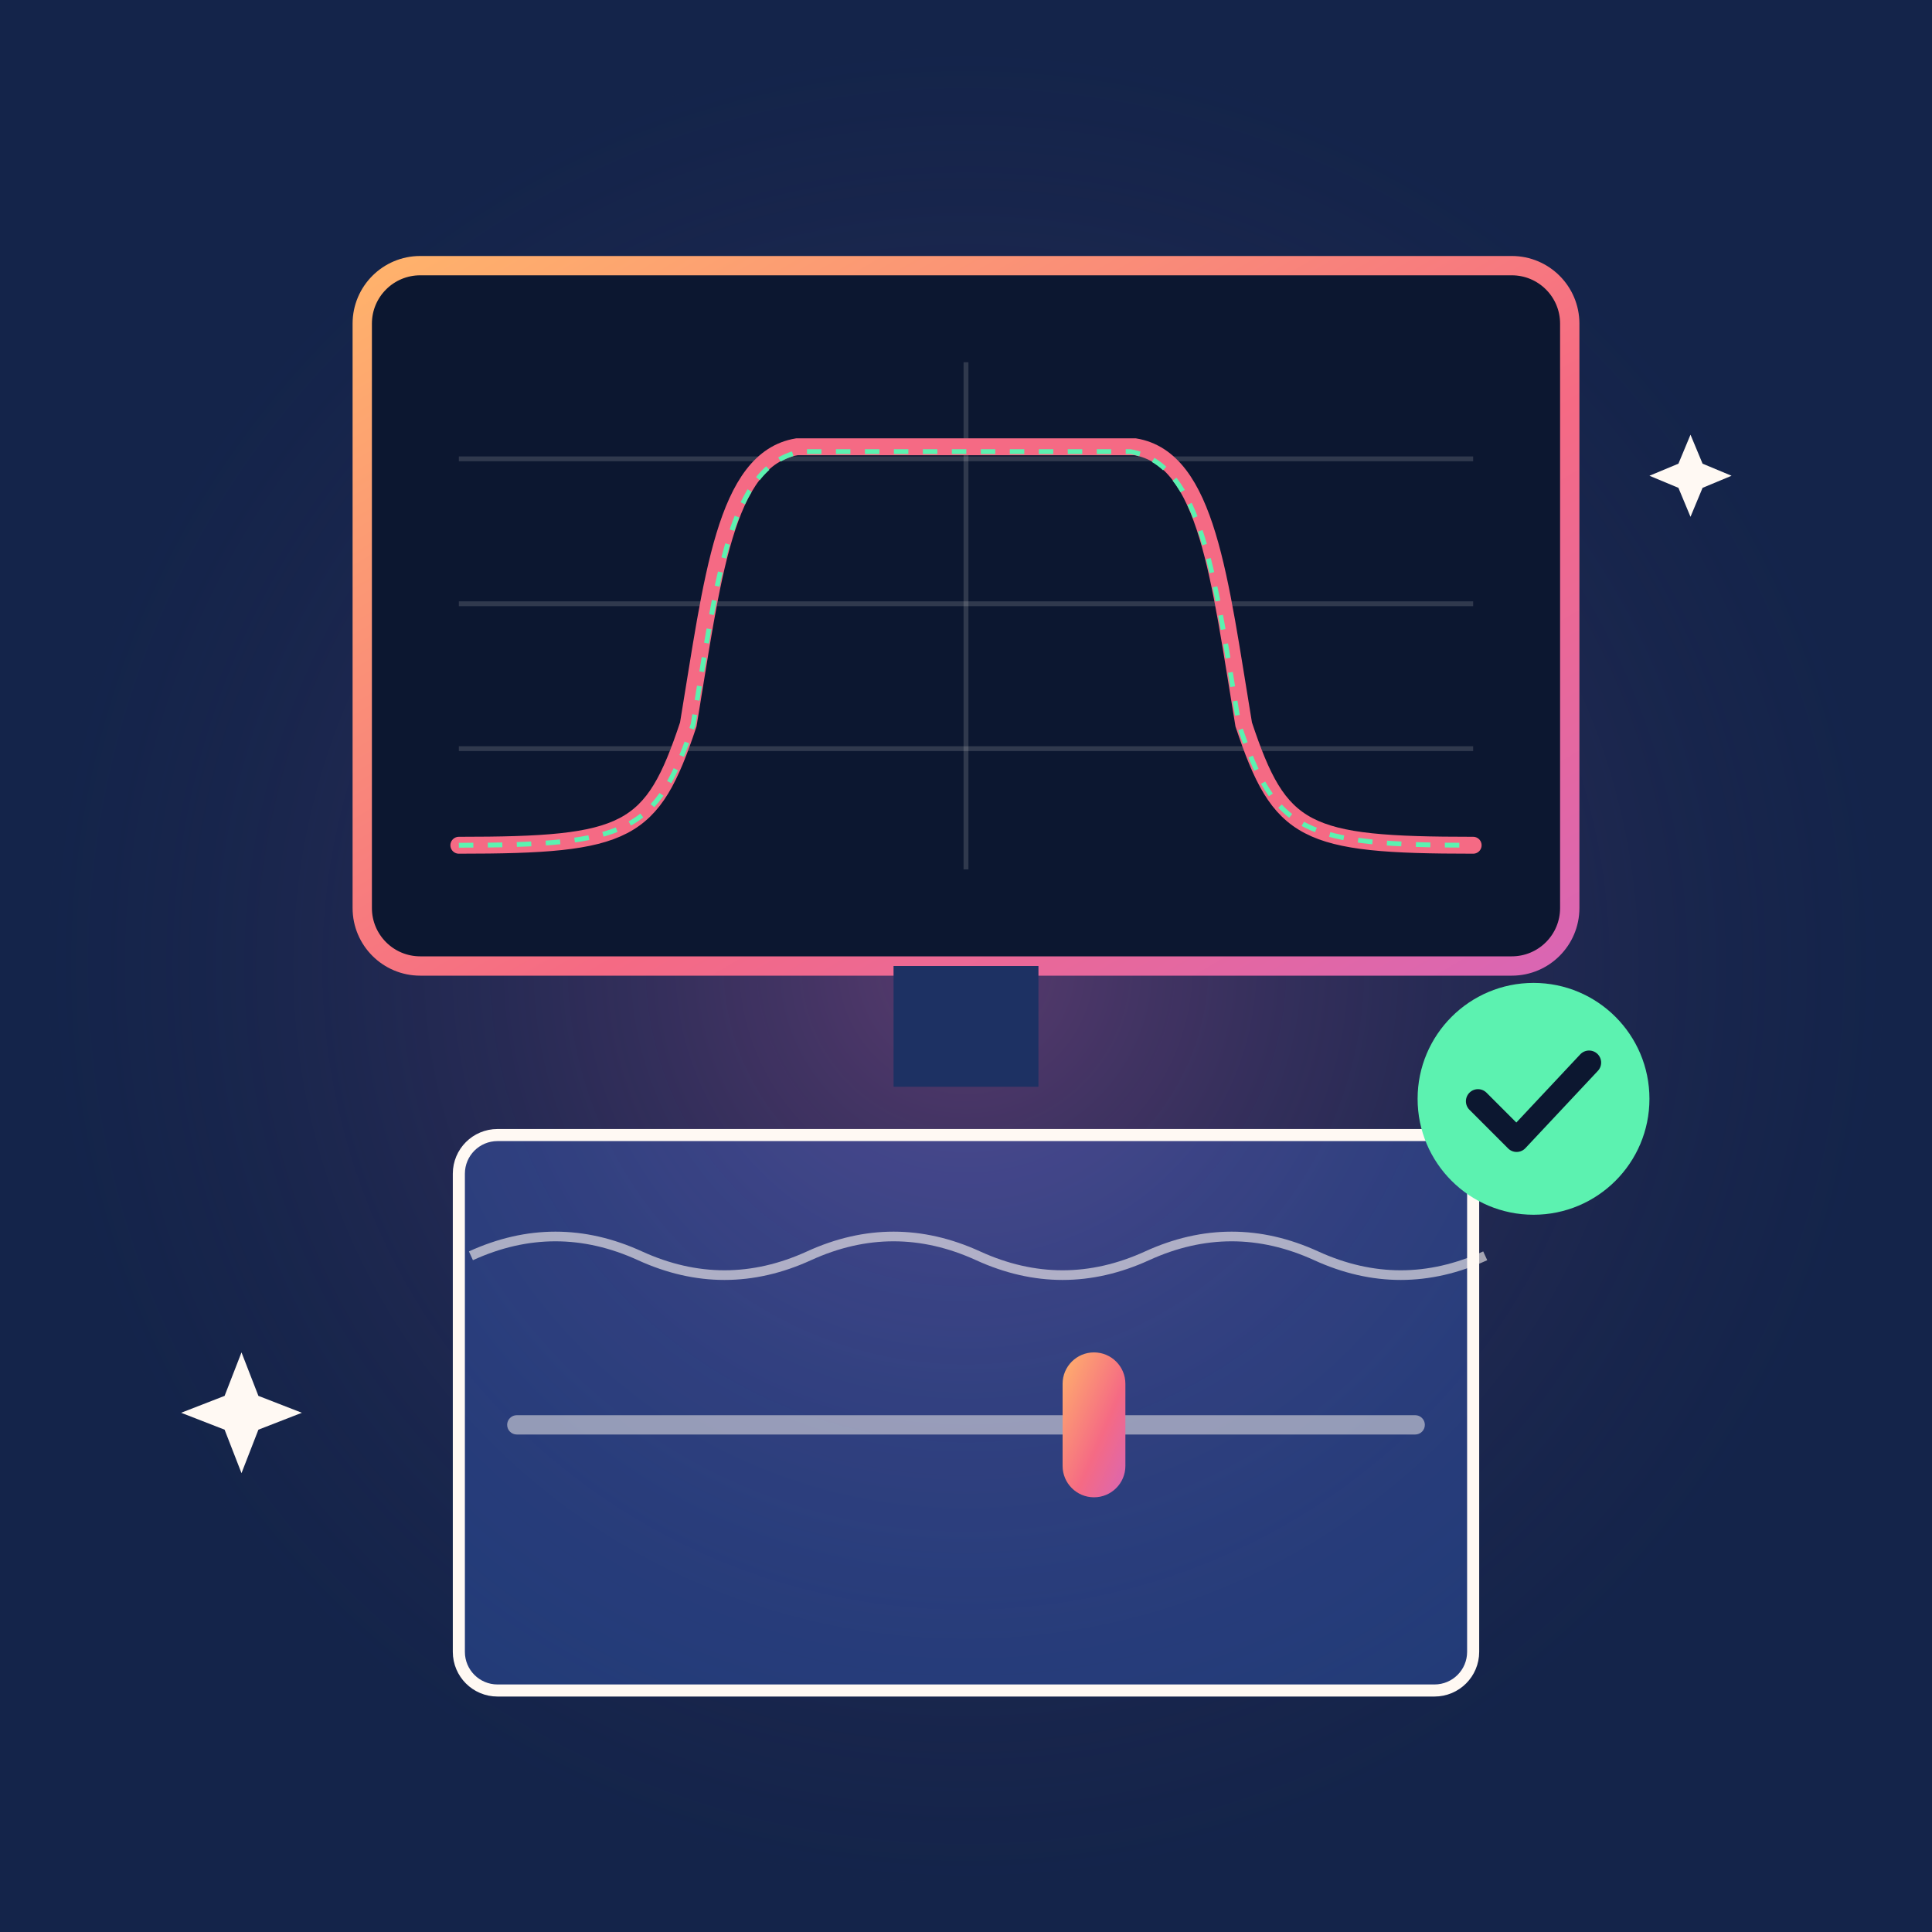
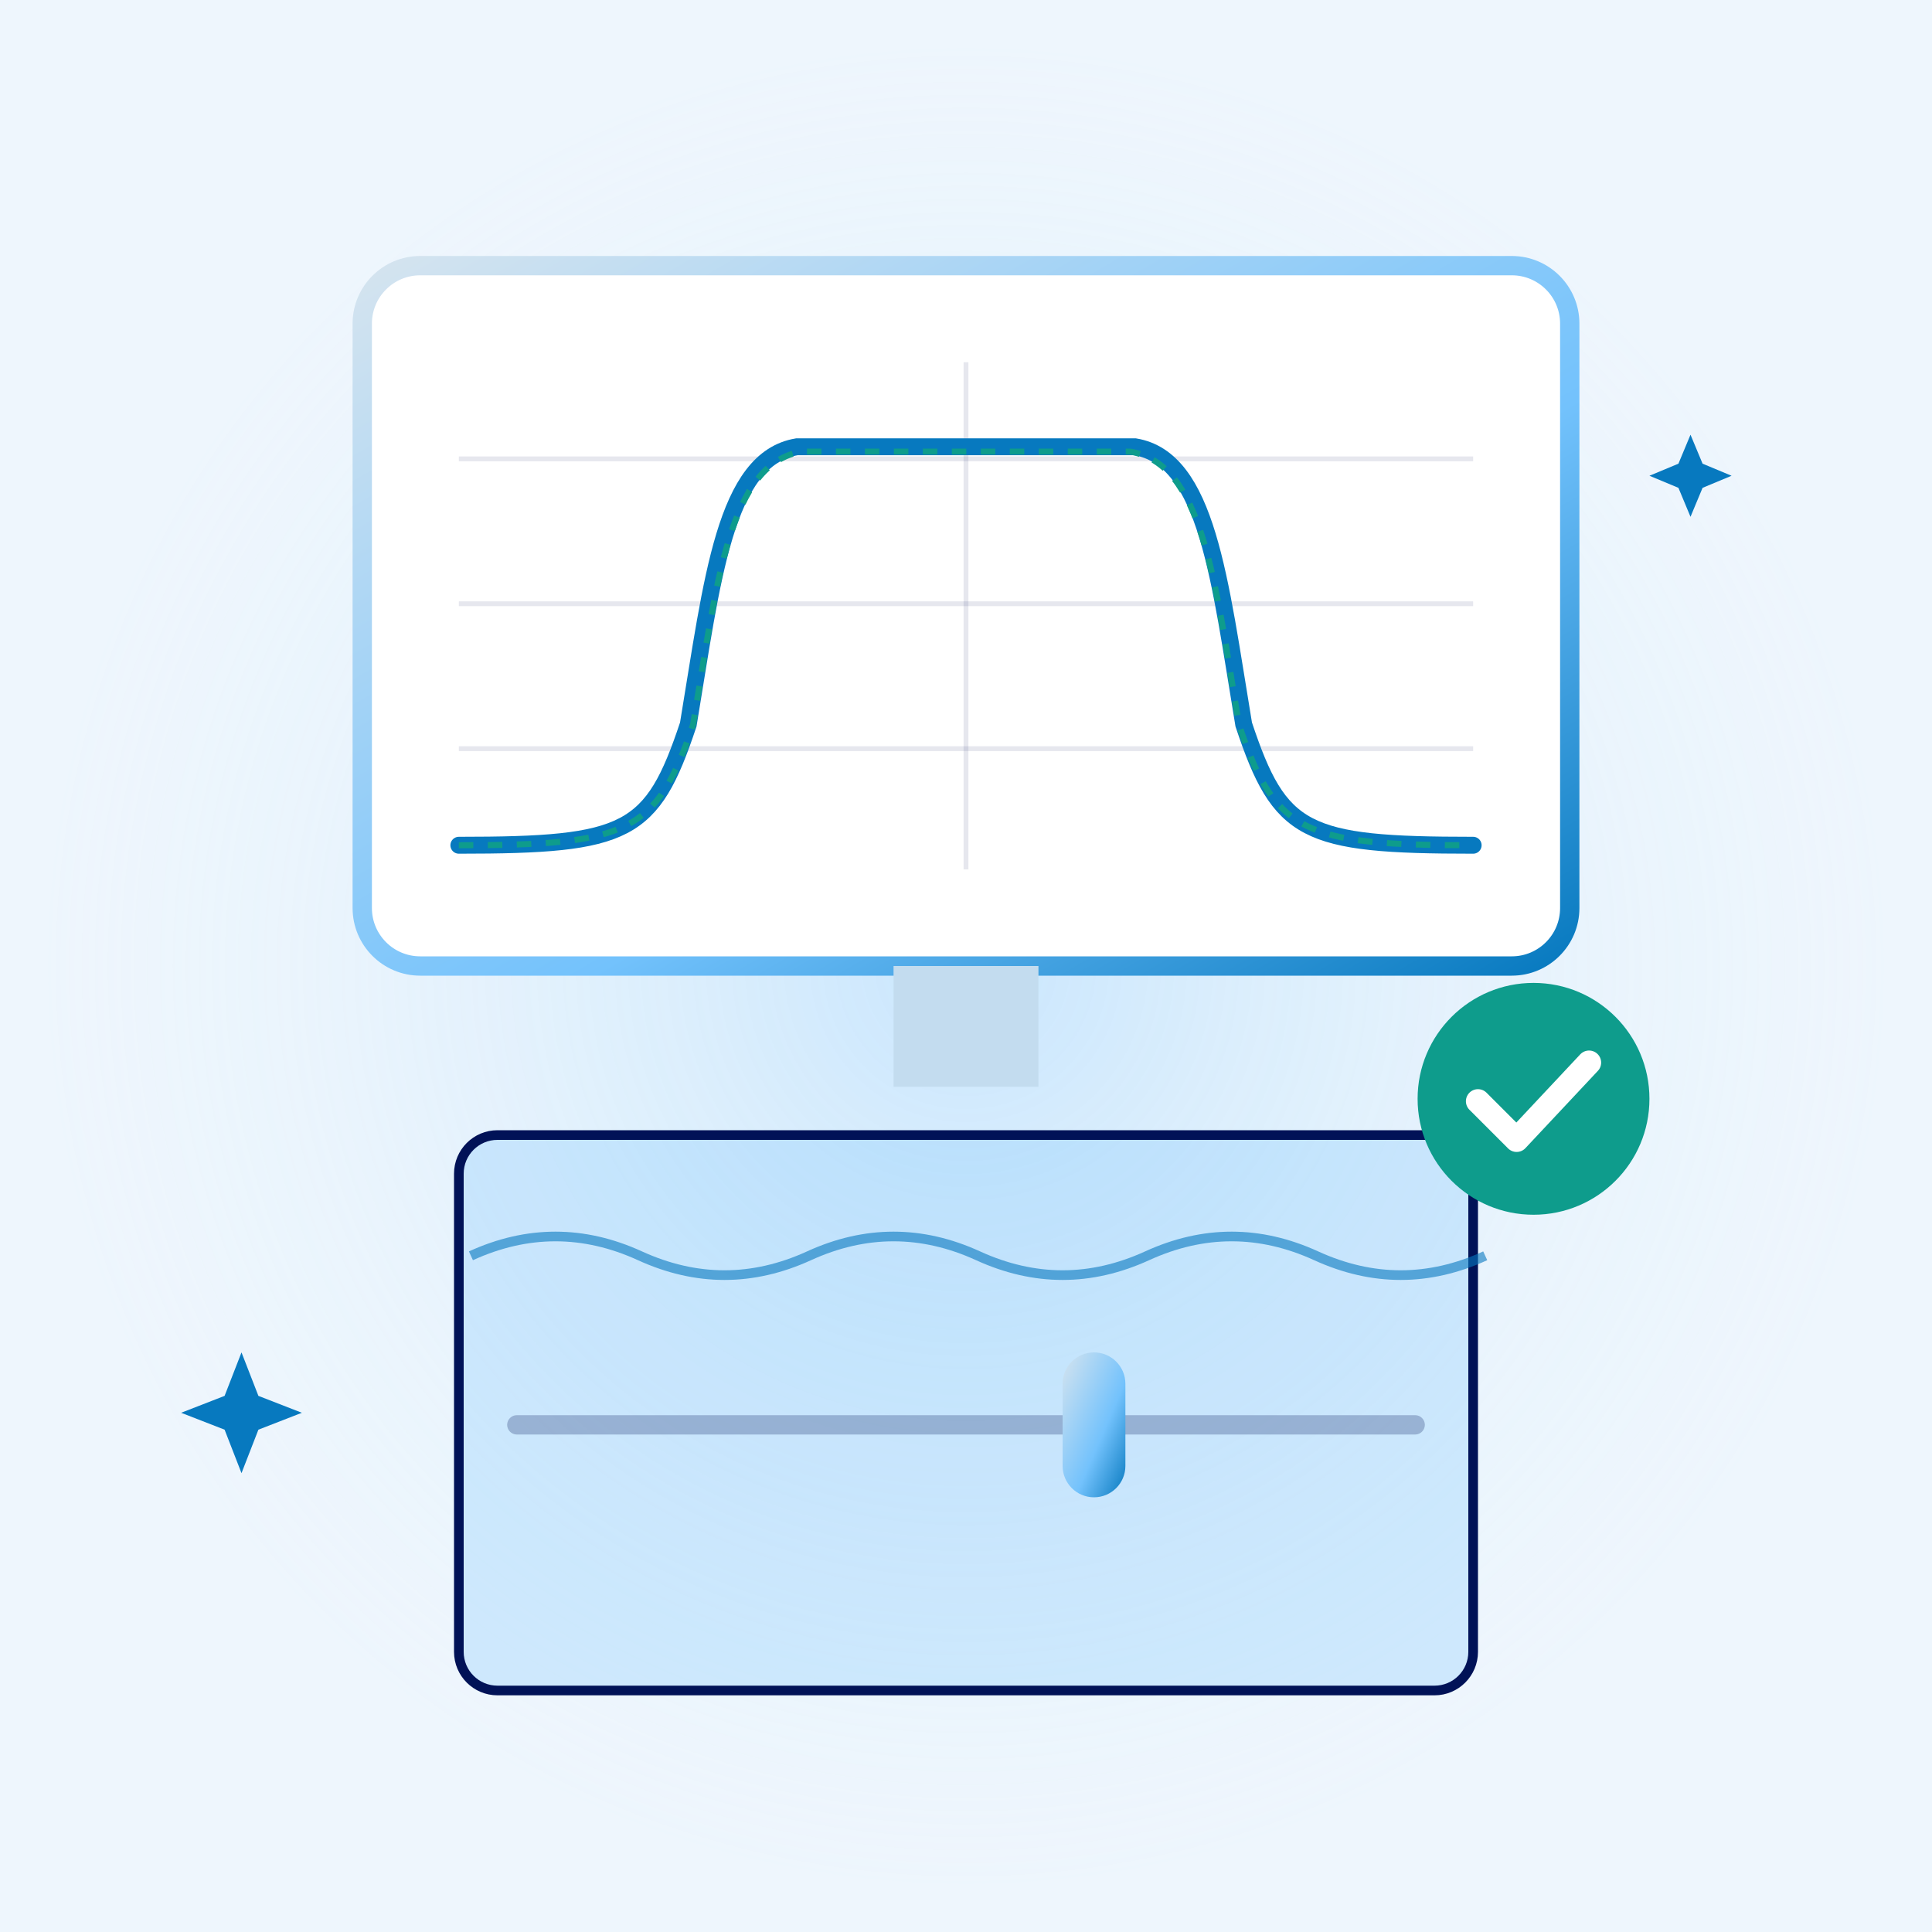
<svg xmlns="http://www.w3.org/2000/svg" viewBox="0 0 800 800">
  <defs>
    <radialGradient id="glow" cx="50%" cy="50%" r="55%">
-       <stop offset="0" stop-color="#d966b4" stop-opacity=".35" />
-       <stop offset="1" stop-color="#14244a" stop-opacity="0" />
+       <stop offset="0" stop-color="#73c2fc" stop-opacity=".3" />
+       <stop offset="1" stop-color="#eef6fd" stop-opacity="0" />
    </radialGradient>
    <linearGradient id="g" x1="0" y1="0" x2="1" y2="1">
-       <stop offset="0" stop-color="#ffb36b" />
-       <stop offset=".6" stop-color="#f56a84" />
-       <stop offset="1" stop-color="#d966b4" />
+       <stop offset="0" stop-color="#d5e4ef" />
+       <stop offset=".6" stop-color="#73c2fc" />
+       <stop offset="1" stop-color="#0779bf" />
    </linearGradient>
  </defs>
-   <rect width="800" height="800" fill="#14244a" />
+   <rect width="800" height="800" fill="#eef6fd" />
  <circle cx="400" cy="400" r="380" fill="url(#glow)" />
-   <rect x="150" y="110" width="500" height="290" rx="24" fill="#0c1730" stroke="url(#g)" stroke-width="8" />
-   <g stroke="#fff9f3" stroke-opacity=".15" stroke-width="2">
+   <rect x="150" y="110" width="500" height="290" rx="24" fill="#ffffff" stroke="url(#g)" stroke-width="8" />
+   <g stroke="#011257" stroke-opacity=".1" stroke-width="2">
    <line x1="190" y1="190" x2="610" y2="190" />
    <line x1="190" y1="250" x2="610" y2="250" />
    <line x1="190" y1="310" x2="610" y2="310" />
    <line x1="400" y1="150" x2="400" y2="360" />
  </g>
-   <path d="M190 350 C 260 350, 270 345, 285 300 C 295 240, 300 190, 330 185 L 470 185 C 500 190, 505 240, 515 300 C 530 345, 540 350, 610 350" fill="none" stroke="#f56a84" stroke-width="7" stroke-linecap="round" />
-   <path d="M190 350 C 260 350, 272 345, 287 300 C 297 240, 302 192, 332 187 L 468 187 C 498 192, 503 240, 513 300 C 528 345, 540 350, 610 350" fill="none" stroke="#5cf2b0" stroke-width="2" stroke-dasharray="6 6" />
-   <rect x="370" y="400" width="60" height="50" fill="#1d3163" />
-   <rect x="190" y="470" width="420" height="230" rx="16" fill="#4d80ff" fill-opacity=".25" stroke="#fff9f3" stroke-width="5" />
-   <path d="M195 520 q35 -16 70 0 t70 0 t70 0 t70 0 t70 0 t70 0" fill="none" stroke="#fff9f3" stroke-opacity=".6" stroke-width="4" />
-   <rect x="210" y="586" width="380" height="8" rx="4" fill="#fff9f3" opacity=".5" />
+   <path d="M190 350 C 260 350, 270 345, 285 300 C 295 240, 300 190, 330 185 L 470 185 C 500 190, 505 240, 515 300 C 530 345, 540 350, 610 350" fill="none" stroke="#0779bf" stroke-width="7" stroke-linecap="round" />
+   <path d="M190 350 C 260 350, 272 345, 287 300 C 297 240, 302 192, 332 187 L 468 187 C 498 192, 503 240, 513 300 C 528 345, 540 350, 610 350" fill="none" stroke="#0e9c8c" stroke-width="2.5" stroke-dasharray="6 6" />
+   <rect x="370" y="400" width="60" height="50" fill="#c3dcef" />
+   <rect x="190" y="470" width="420" height="230" rx="16" fill="#73c2fc" fill-opacity=".25" stroke="#011257" stroke-width="4" />
+   <path d="M195 520 q35 -16 70 0 t70 0 t70 0 t70 0 t70 0 t70 0" fill="none" stroke="#0779bf" stroke-opacity=".6" stroke-width="4" />
+   <rect x="210" y="586" width="380" height="8" rx="4" fill="#011257" opacity=".25" />
  <rect x="440" y="560" width="26" height="60" rx="13" fill="url(#g)" />
-   <circle cx="635" cy="455" r="48" fill="#5cf2b0" />
-   <path d="M612 456 l16 16 l30 -32" fill="none" stroke="#0c1730" stroke-width="10" stroke-linecap="round" stroke-linejoin="round" />
-   <g fill="#fff9f3">
+   <circle cx="635" cy="455" r="48" fill="#0e9c8c" />
+   <path d="M612 456 l16 16 l30 -32" fill="none" stroke="#ffffff" stroke-width="10" stroke-linecap="round" stroke-linejoin="round" />
+   <g fill="#0779bf">
    <path d="M100 560l7 18 18 7-18 7-7 18-7-18-18-7 18-7z" />
    <path d="M700 180l5 12 12 5-12 5-5 12-5-12-12-5 12-5z" />
  </g>
</svg>
